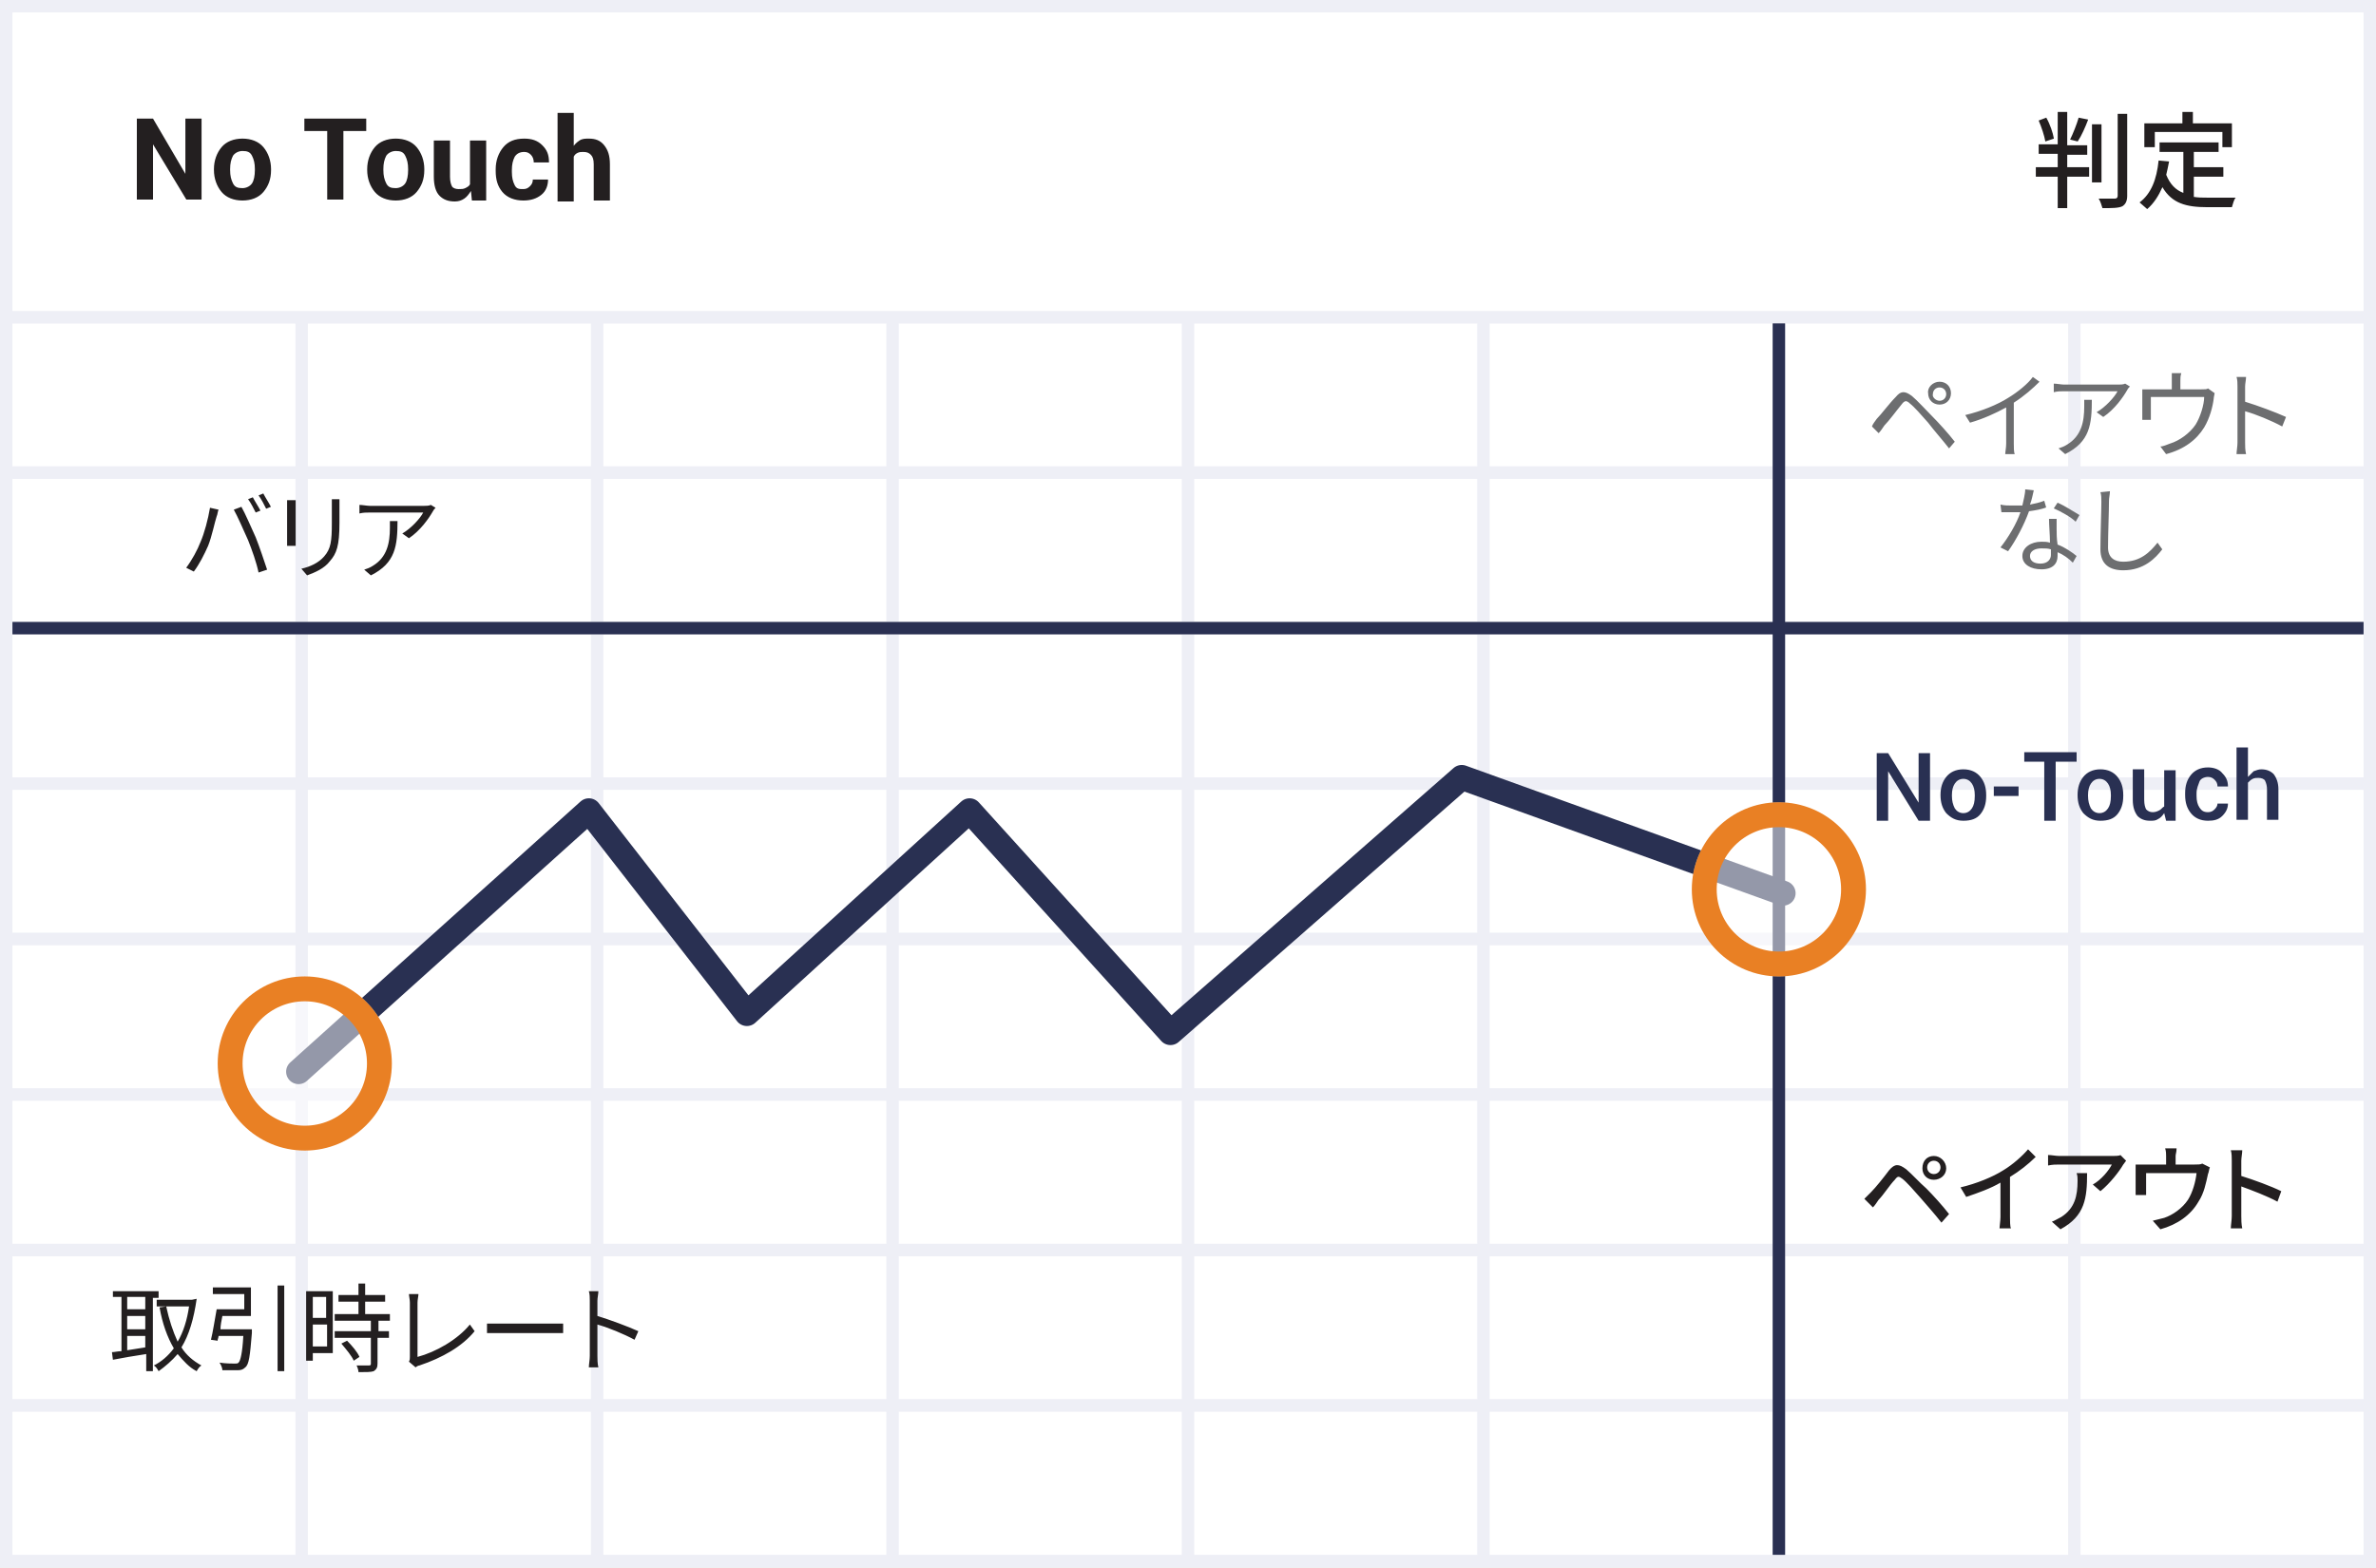
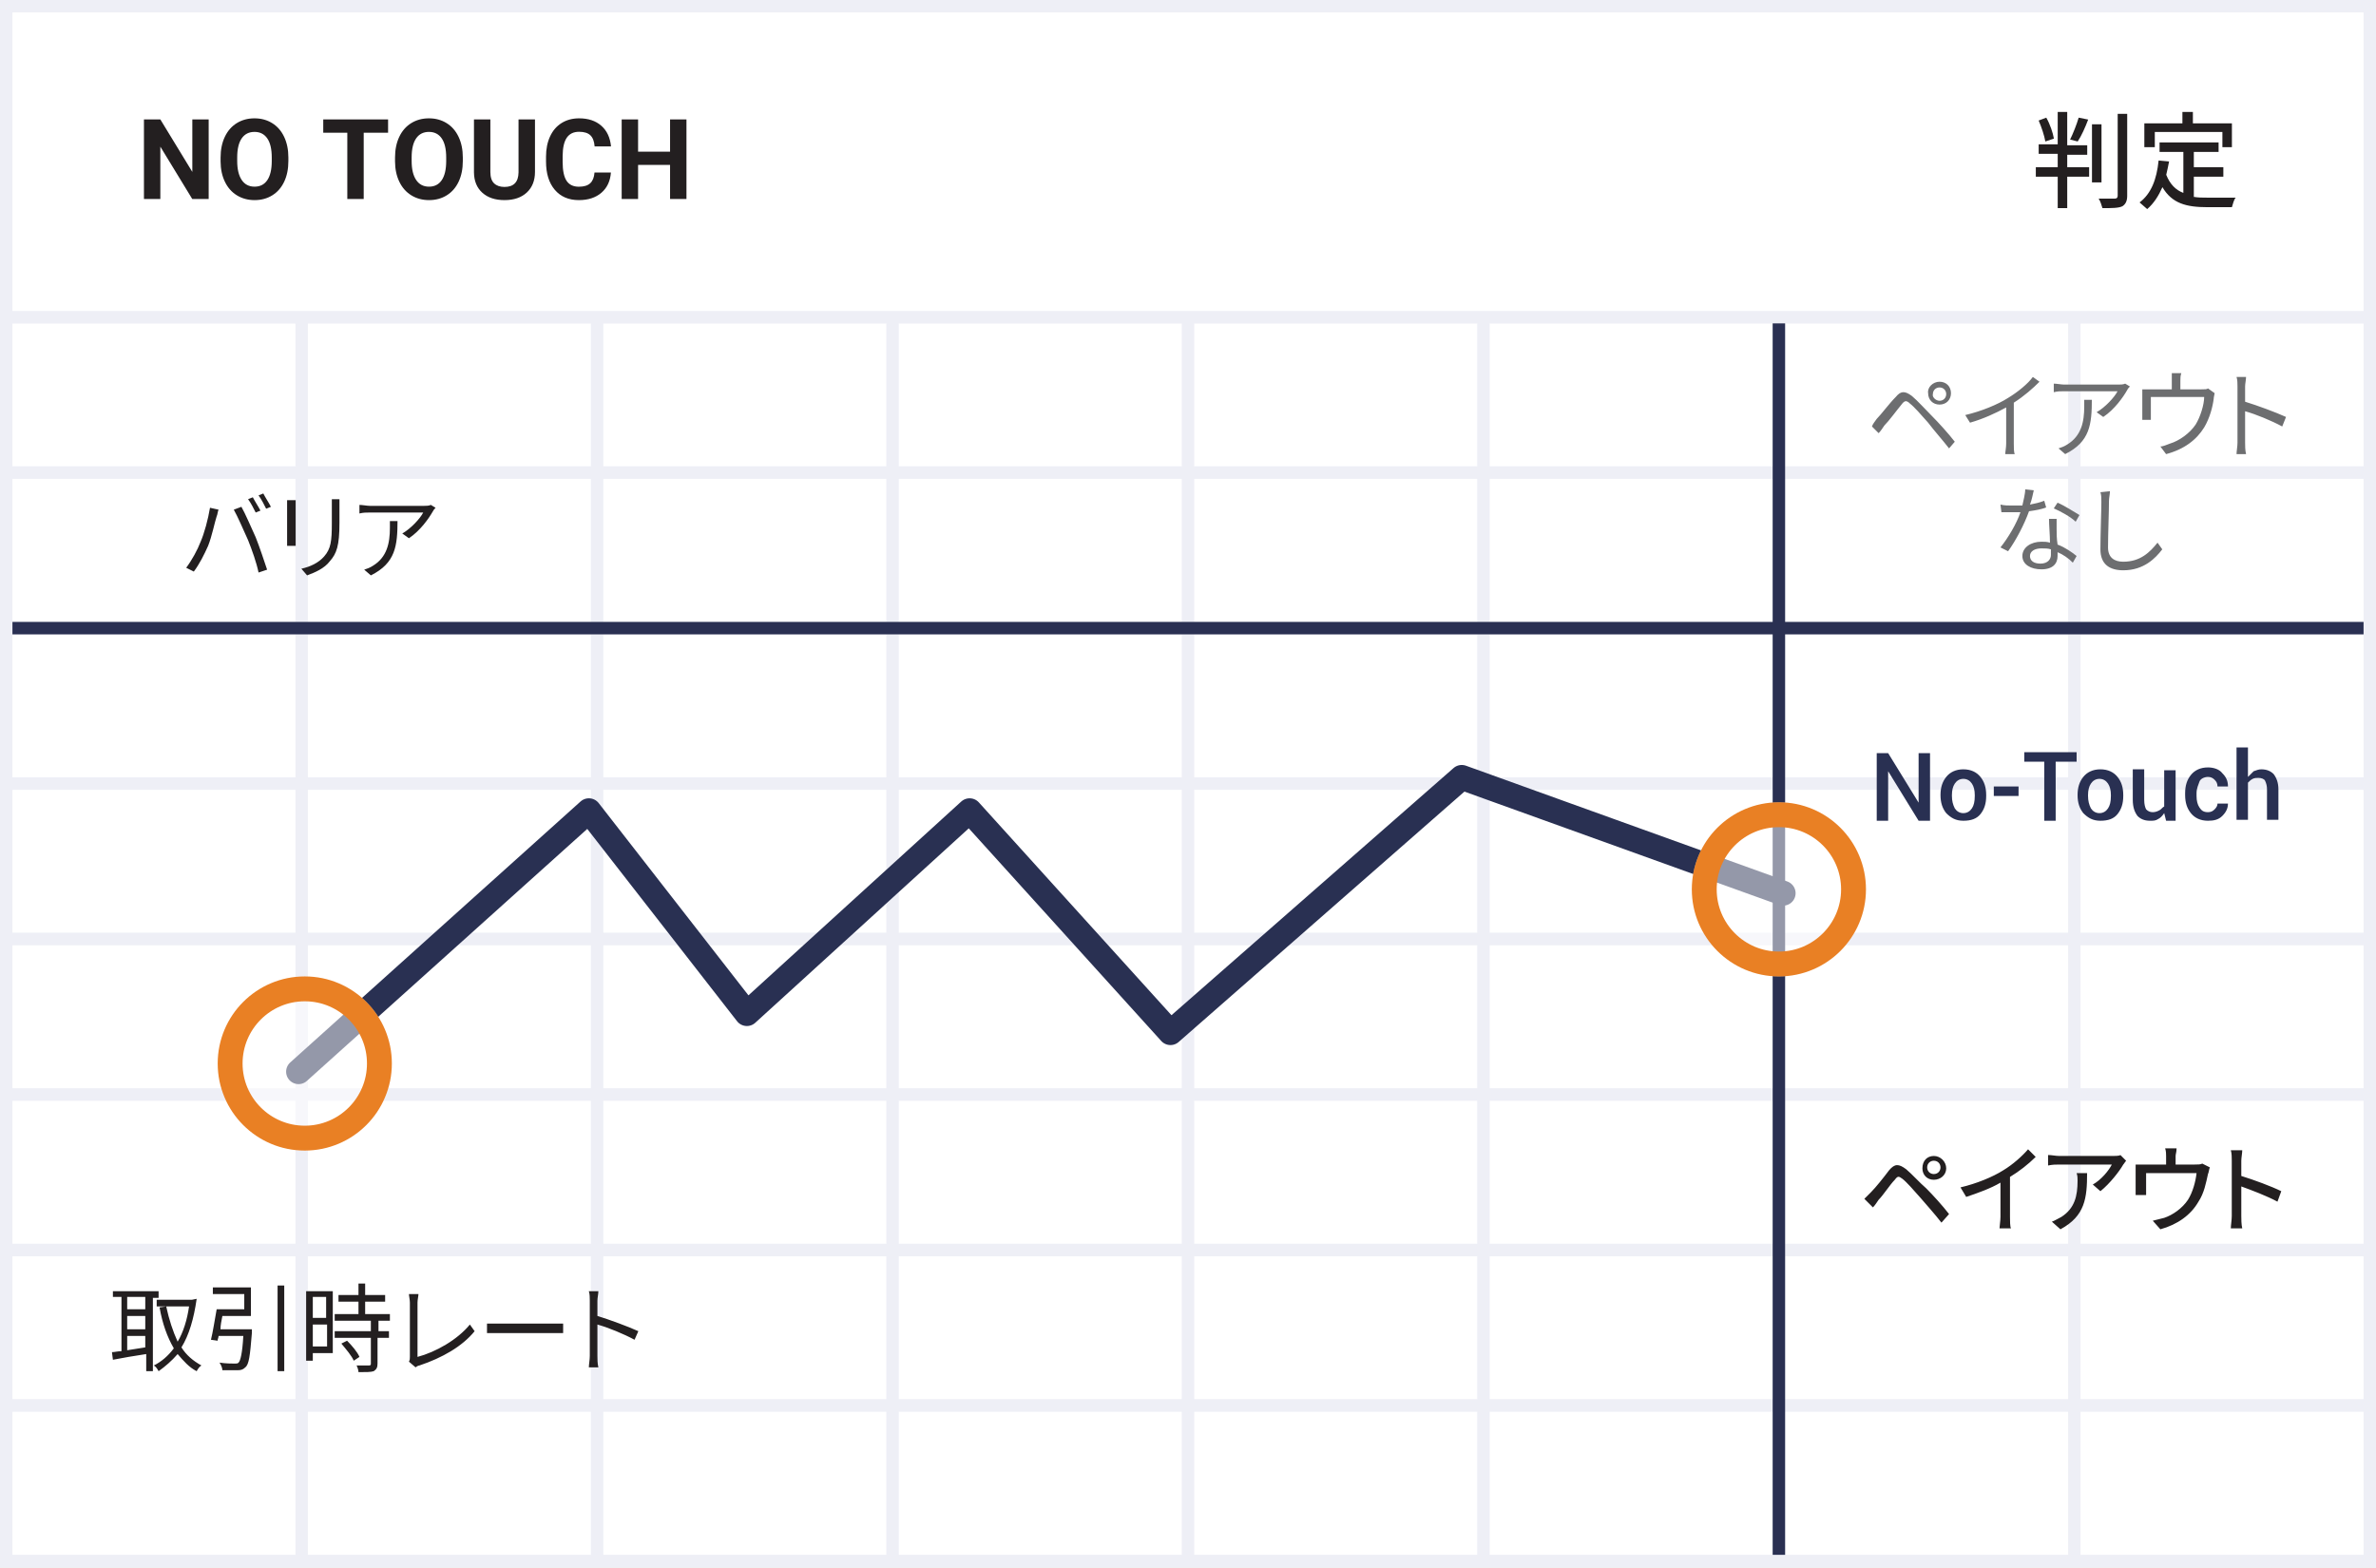
- <svg xmlns="http://www.w3.org/2000/svg" xmlns:xlink="http://www.w3.org/1999/xlink" width="382" height="252" viewBox="0 0 382 252">
+ <svg xmlns="http://www.w3.org/2000/svg" xmlns:xlink="http://www.w3.org/1999/xlink" width="382" height="252" viewBox="0 0 382 252" style="background:#fff">
  <defs>
    <circle id="a" cx="48" cy="170" r="14" />
    <circle id="b" cx="285" cy="142" r="14" />
  </defs>
  <g fill="none" fill-rule="evenodd">
    <g fill="#FFF" stroke="#EEEFF6" stroke-width="2">
      <path d="M1 51h47.5v25H1zM48.5 51H96v25H48.5zM96 51h47.5v25H96zM143.5 51H191v25h-47.5zM191 51h47.5v25H191zM238.5 51H286v25h-47.5zM286 51h47.5v25H286zM333.5 51H381v25h-47.5z" />
      <g>
        <path d="M1 76h47.5v25H1zM48.5 76H96v25H48.5zM96 76h47.5v25H96zM143.5 76H191v25h-47.5zM191 76h47.5v25H191zM238.5 76H286v25h-47.5zM286 76h47.5v25H286zM333.5 76H381v25h-47.5z" />
      </g>
      <g>
        <path d="M1 101h47.5v25H1zM48.5 101H96v25H48.5zM96 101h47.5v25H96zM143.5 101H191v25h-47.5zM191 101h47.5v25H191zM238.5 101H286v25h-47.5zM286 101h47.5v25H286zM333.5 101H381v25h-47.5z" />
      </g>
      <g>
        <path d="M1 126h47.5v25H1zM48.5 126H96v25H48.5zM96 126h47.5v25H96zM143.5 126H191v25h-47.5zM191 126h47.5v25H191zM238.5 126H286v25h-47.5zM286 126h47.5v25H286zM333.5 126H381v25h-47.5z" />
      </g>
      <g>
        <path d="M1 151h47.5v25H1zM48.5 151H96v25H48.5zM96 151h47.5v25H96zM143.5 151H191v25h-47.5zM191 151h47.5v25H191zM238.5 151H286v25h-47.5zM286 151h47.5v25H286zM333.5 151H381v25h-47.5z" />
      </g>
      <g>
        <path d="M1 176h47.5v25H1zM48.5 176H96v25H48.5zM96 176h47.5v25H96zM143.5 176H191v25h-47.5zM191 176h47.5v25H191zM238.5 176H286v25h-47.5zM286 176h47.5v25H286zM333.5 176H381v25h-47.5z" />
      </g>
      <g>
        <path d="M1 201h47.5v25H1zM48.5 201H96v25H48.5zM96 201h47.5v25H96zM143.5 201H191v25h-47.5zM191 201h47.5v25H191zM238.5 201H286v25h-47.5zM286 201h47.5v25H286zM333.5 201H381v25h-47.5z" />
      </g>
      <g>
        <path d="M1 226h47.5v25H1zM48.5 226H96v25H48.5zM96 226h47.5v25H96zM143.5 226H191v25h-47.5zM191 226h47.5v25H191zM238.5 226H286v25h-47.5zM286 226h47.5v25H286zM333.5 226H381v25h-47.5z" />
      </g>
    </g>
    <path stroke="#EEEFF6" stroke-width="2" fill="#FFF" d="M1 1h380v50H1z" />
-     <g fill="#231F20" fill-rule="nonzero">
-       <path d="M332.358 26.881h3.52v1.532h-3.52v5.053h-1.53v-5.053h-3.52V26.88h3.52v-2.143h-3.061v-1.532h3.06V18h1.53v5.36h3.215v1.53h-3.214v1.991zm-3.52-4.134c-.153-.919-.612-2.297-1.071-3.369l1.224-.46c.612 1.073 1.071 2.45 1.224 3.37l-1.377.459zm6.887-3.522c-.46 1.225-1.072 2.603-1.684 3.522l-1.224-.306c.46-.92 1.071-2.45 1.377-3.522l1.53.306zm2.142 10.106h-1.53v-9.34h1.53v9.34zM342 18.306v13.169c0 .919-.306 1.378-.765 1.684-.612.307-1.683.307-3.214.307-.153-.46-.306-1.072-.612-1.532h2.602c.306 0 .459-.153.459-.459V18.306h1.53zm10.56 13.322c.765.153 1.53.153 2.448.153h4.438c-.306.307-.459 1.072-.612 1.532h-3.979c-3.367 0-5.662-.613-7.192-3.216-.613 1.378-1.378 2.603-2.449 3.522-.306-.307-.918-.766-1.224-1.072 1.836-1.378 2.754-3.675 3.06-6.738l1.684.153c-.153.766-.306 1.532-.46 2.144.613 1.531 1.531 2.45 2.755 2.91V24.43h-3.826V22.9h9.489v1.531h-3.98v2.45h4.745v1.531h-4.744v3.216h-.153zm-6.275-7.962h-1.53v-3.828h6.121V18h1.684v1.838h6.274v3.828h-1.53v-2.45h-10.866v2.45h-.153zM32.56 32.087h-2.602l-5.356-8.88v8.88H22V19.072h2.602l5.203 8.881v-8.881h2.601v13.015h.154zm1.836-4.9c0-1.378.46-2.603 1.224-3.521.765-.92 1.99-1.379 3.367-1.379s2.602.46 3.367 1.379c.765.918 1.224 2.143 1.224 3.521v.154c0 1.53-.459 2.603-1.224 3.521-.765.92-1.99 1.379-3.367 1.379s-2.602-.46-3.367-1.378c-.765-.92-1.224-2.144-1.224-3.522v-.153zm2.602.154c0 .918.153 1.53.459 2.143.306.613.765.766 1.53.766.612 0 1.224-.306 1.53-.766.306-.459.46-1.225.46-2.143v-.154c0-.918-.154-1.53-.46-2.143-.306-.613-.765-.766-1.53-.766-.612 0-1.224.306-1.53.766-.306.612-.46 1.225-.46 2.143v.154zm21.884-6.279h-3.673v11.025h-2.602V21.063h-3.673v-1.99h9.948v1.99zm.153 6.125c0-1.378.459-2.603 1.224-3.521.765-.92 1.99-1.379 3.367-1.379s2.602.46 3.367 1.379c.765.918 1.224 2.143 1.224 3.521v.154c0 1.53-.46 2.603-1.224 3.521-.765.92-1.99 1.379-3.367 1.379s-2.602-.46-3.367-1.378c-.765-.92-1.224-2.144-1.224-3.522v-.153zm2.601.154c0 .918.153 1.53.46 2.143.306.613.765.766 1.53.766.612 0 1.224-.306 1.53-.766.306-.459.46-1.225.46-2.143v-.154c0-.918-.154-1.53-.46-2.143-.306-.613-.765-.766-1.53-.766-.612 0-1.224.306-1.53.766-.307.612-.46 1.225-.46 2.143v.154zm14.08 3.368c-.306.46-.612.92-1.071 1.225-.46.307-.919.46-1.53.46-1.072 0-1.837-.306-2.45-.919-.612-.612-.918-1.684-.918-3.063v-5.818h2.602v5.818c0 .766.153 1.226.306 1.532.153.306.612.46 1.071.46.46 0 .765 0 1.072-.154.306-.153.612-.306.765-.612v-7.044h2.601v9.647H75.87l-.153-1.532zm8.417-.306c.459 0 .765-.153 1.071-.46.306-.306.46-.612.46-1.071h2.448c0 .919-.306 1.837-1.072 2.45-.765.612-1.683.919-2.907.919-1.378 0-2.602-.46-3.367-1.378-.765-.92-1.071-1.991-1.071-3.37v-.305c0-1.379.459-2.604 1.224-3.522.765-.92 1.836-1.378 3.367-1.378 1.224 0 2.142.306 2.908 1.071.765.766 1.07 1.532 1.07 2.757h-2.448c0-.46-.153-.92-.459-1.225-.306-.307-.612-.46-1.071-.46-.765 0-1.224.307-1.53.766-.307.612-.46 1.225-.46 2.144v.306c0 .919.153 1.531.46 2.144.306.612.765.612 1.377.612zm7.958-6.737c.306-.46.612-.766 1.07-1.072.46-.306.92-.306 1.531-.306 1.072 0 1.837.306 2.449 1.071.612.766.918 1.685.918 3.063v5.819h-2.602v-5.82c0-.765-.153-1.224-.459-1.53-.306-.307-.612-.46-1.224-.46-.306 0-.612 0-.918.153-.306.154-.46.307-.612.613v7.197h-2.602v-14.24h2.602v5.512h-.153z" />
+     <g fill="#231F20">
+       <path d="M332.358 26.881h3.52v1.532h-3.52v5.053h-1.53v-5.053h-3.52V26.88h3.52v-2.143h-3.061v-1.532h3.06V18h1.53v5.36h3.215v1.53h-3.214v1.991zm-3.52-4.134c-.153-.919-.612-2.297-1.071-3.369l1.224-.46c.612 1.073 1.071 2.45 1.224 3.37l-1.377.459zm6.887-3.522c-.46 1.225-1.072 2.603-1.684 3.522l-1.224-.306c.46-.92 1.071-2.45 1.377-3.522l1.53.306zm2.142 10.106h-1.53v-9.34h1.53v9.34zM342 18.306v13.169c0 .919-.306 1.378-.765 1.684-.612.307-1.683.307-3.214.307-.153-.46-.306-1.072-.612-1.532h2.602c.306 0 .459-.153.459-.459V18.306h1.53zm10.56 13.322c.765.153 1.53.153 2.448.153h4.438c-.306.307-.459 1.072-.612 1.532h-3.979c-3.367 0-5.662-.613-7.192-3.216-.613 1.378-1.378 2.603-2.449 3.522-.306-.306-.918-.766-1.224-1.072 1.836-1.378 2.754-3.675 3.06-6.738l1.684.153c-.153.766-.306 1.532-.46 2.144.613 1.531 1.531 2.45 2.755 2.91V24.43h-3.826V22.9h9.489v1.531h-3.98v2.45h4.745v1.531h-4.744v3.216h-.153zm-6.275-7.962h-1.53v-3.828h6.121V18h1.684v1.838h6.274v3.828h-1.53v-2.45h-10.866v2.45h-.153z" fill-rule="nonzero" />
+       <path d="M33.549 32h-2.637l-5.133-8.42V32h-2.636V19.203h2.636l5.142 8.438v-8.438h2.628V32zm12.814-6.108c0 1.26-.222 2.364-.668 3.313-.445.95-1.082 1.682-1.911 2.197-.83.516-1.78.774-2.852.774-1.06 0-2.007-.255-2.84-.765-.831-.51-1.476-1.238-1.933-2.184-.457-.946-.688-2.035-.694-3.265v-.633c0-1.26.227-2.369.681-3.327.454-.958 1.096-1.693 1.925-2.206.829-.512 1.777-.769 2.843-.769s2.014.257 2.843.77c.83.512 1.471 1.247 1.925 2.205.454.958.681 2.064.681 3.318v.572zm-2.672-.58c0-1.342-.24-2.362-.72-3.06-.48-.696-1.166-1.045-2.057-1.045-.885 0-1.567.344-2.048 1.033-.48.688-.723 1.697-.73 3.028v.624c0 1.306.241 2.32.721 3.04.48.721 1.172 1.082 2.075 1.082.884 0 1.564-.347 2.039-1.042.474-.694.715-1.706.72-3.036v-.624zm18.704-3.973h-3.92V32h-2.637V21.339H51.97v-2.136h10.424v2.136zm12.014 4.553c0 1.26-.222 2.364-.668 3.313-.445.95-1.082 1.682-1.911 2.197-.83.516-1.78.774-2.852.774-1.061 0-2.007-.255-2.84-.765-.831-.51-1.476-1.238-1.933-2.184-.457-.946-.688-2.035-.694-3.265v-.633c0-1.26.227-2.369.68-3.327.455-.958 1.097-1.693 1.926-2.206.829-.512 1.777-.769 2.843-.769s2.014.257 2.843.77c.83.512 1.47 1.247 1.925 2.205.454.958.681 2.064.681 3.318v.572zm-2.672-.58c0-1.342-.24-2.362-.72-3.06-.48-.696-1.166-1.045-2.057-1.045-.885 0-1.567.344-2.048 1.033-.48.688-.724 1.697-.73 3.028v.624c0 1.306.24 2.32.721 3.04.48.721 1.172 1.082 2.075 1.082.884 0 1.564-.347 2.039-1.042.474-.694.714-1.706.72-3.036v-.624zm14.274-6.109v8.429c0 1.4-.438 2.508-1.314 3.322-.876.815-2.073 1.222-3.59 1.222-1.495 0-2.681-.396-3.56-1.187-.879-.79-1.327-1.878-1.345-3.26v-8.526h2.637v8.446c0 .838.2 1.45.602 1.833.401.384.956.576 1.665.576 1.483 0 2.236-.78 2.26-2.338v-8.517h2.645zm12.208 8.534c-.1 1.377-.608 2.461-1.525 3.252-.917.791-2.126 1.187-3.626 1.187-1.64 0-2.93-.552-3.871-1.657-.94-1.104-1.41-2.62-1.41-4.548v-.783c0-1.23.216-2.314.65-3.251.433-.938 1.053-1.657 1.858-2.158.806-.501 1.742-.752 2.809-.752 1.476 0 2.666.396 3.568 1.187.902.79 1.424 1.901 1.564 3.33H95.6c-.065-.825-.295-1.424-.69-1.796-.396-.373-.998-.559-1.806-.559-.88 0-1.537.315-1.974.945-.436.63-.66 1.607-.672 2.931v.967c0 1.383.21 2.394.628 3.032.42.64 1.08.958 1.982.958.815 0 1.423-.186 1.824-.558.401-.372.631-.947.69-1.727h2.637zM110.365 32h-2.636v-5.484h-5.142V32H99.95V19.203h2.637v5.186h5.142v-5.186h2.636V32z" />
    </g>
    <path fill="#2A3052" d="M285 52h2v198h-2z" />
    <path fill="#2A3052" d="M2 100h378v2H2z" />
    <g fill-rule="nonzero">
      <path d="M33.763 81.644l1.377.306c-.153.306-.153.766-.306 1.072-.306.919-.765 3.215-1.377 4.747-.612 1.378-1.378 2.91-2.296 4.134l-1.224-.612c.918-1.225 1.836-2.91 2.295-4.135.613-1.378 1.225-3.675 1.53-5.512zm3.826.306l1.224-.46c.612 1.072 1.53 3.216 2.296 4.9.612 1.532 1.377 3.829 1.836 5.207l-1.377.46c-.306-1.532-1.072-3.676-1.684-5.207-.765-1.684-1.683-3.828-2.295-4.9zm4.285.153l-.765.306c-.307-.612-.766-1.53-1.225-2.143l.765-.307c.306.613.919 1.532 1.225 2.144zm1.683-.612l-.765.306c-.306-.613-.765-1.531-1.224-2.144l.765-.306c.306.612.918 1.531 1.224 2.144zm3.979-1.072v7.35h-1.377v-7.35h1.377zm7.04-.153v3.828c0 3.675-.46 4.9-1.53 6.125-.919 1.225-2.45 1.837-3.674 2.297l-.918-1.072c1.378-.307 2.755-.919 3.673-1.99 1.071-1.226 1.224-2.45 1.224-5.36V80.266h1.225zm15.456 1.378a2.114 2.114 0 0 0-.459.612c-.612 1.072-1.99 3.063-3.826 4.288l-1.07-.766c1.376-.766 2.907-2.45 3.366-3.369h-8.57c-.612 0-1.071 0-1.684.153v-1.378c.46 0 1.225.153 1.684.153h8.723c.306 0 .765 0 1.071-.153l.765.46zm-6.121 1.99c0 4.135-.306 6.891-4.285 8.882l-1.071-.92c.459-.152.918-.305 1.377-.612 2.296-1.378 2.755-3.675 2.755-6.125v-1.072h1.224v-.153zM24.58 208.531v11.944h-1.07v-2.756c-1.99.306-3.827.612-5.357.918L18 217.412c.46 0 .918-.153 1.53-.153v-8.728h-1.377v-.918h7.346v1.071h-.918v-.153zm-1.07 0h-3.061v1.99h2.907v-1.99h.153zm0 3.063h-3.061v2.144h2.907v-2.144h.153zm-3.061 5.512c.918-.153 1.99-.306 2.907-.46v-1.837H20.45v2.297zm11.171-8.268c-.459 3.215-1.224 5.818-2.448 7.809.765 1.225 1.836 2.144 3.213 2.91-.306.152-.612.612-.765.918-1.224-.612-2.142-1.684-3.06-2.756-.919 1.072-1.99 1.99-3.061 2.756-.153-.306-.46-.766-.765-.919 1.224-.612 2.295-1.531 3.213-2.756-1.07-1.838-1.836-3.981-2.295-6.584l1.071-.154c.46 2.144 1.071 3.982 1.837 5.666.918-1.531 1.53-3.522 1.836-5.666h-5.203v-1.071h5.662l.765-.154zm8.876 5.053v.459c-.306 3.675-.459 5.053-1.07 5.513-.307.306-.613.459-1.225.459h-2.449c0-.306-.153-.766-.459-1.225 1.071.153 1.99.153 2.449.153.306 0 .459 0 .612-.153.306-.306.612-1.531.765-4.288H35.14c0 .307-.153.46-.153.766l-1.071-.153c.306-1.225.612-3.216.918-4.9h4.438v-2.45h-5.05V207h6.121v4.594h-4.59c-.154.765-.307 1.531-.307 2.144h5.05v.153zm5.204-7.197v13.781h-1.072v-13.781H45.7zm7.957 10.872h-3.366v1.225h-1.072v-11.178h4.285v9.953h.153zm-3.366-9.035v3.369h2.142v-3.369h-2.142zm2.295 7.963v-3.522h-2.295v3.522h2.295zm8.264-4.135v1.685h1.684v1.072h-1.837v4.134c0 .613-.153.919-.612 1.225-.46.153-1.224.153-2.449.153 0-.306-.153-.765-.306-1.072h1.99c.306 0 .306-.153.306-.306v-4.134H53.81v-1.072h5.815v-1.685H53.81v-1.072h3.825v-1.99h-3.213v-1.072h3.213v-1.838h1.072v1.838h3.213v1.072h-3.213v1.99h3.979v1.072H60.85zm-5.05 3.216c.765.766 1.683 1.838 1.99 2.603l-.919.613c-.306-.766-1.224-1.838-1.99-2.757l.919-.459zm9.947 3.369c.153-.306.153-.46.153-.766v-8.728c0-.46-.153-1.072-.153-1.378h1.53c0 .306-.152.919-.152 1.378v8.728c2.907-.766 6.427-2.756 8.417-5.206l.765 1.072c-1.99 2.45-5.203 4.287-8.876 5.512-.153 0-.46.153-.612.306l-1.072-.918zm12.55-6.125h12.242v1.531H78.296v-1.531zm23.72 2.603c-1.683-.919-4.285-1.99-5.968-2.45v5.053c0 .46 0 1.225.153 1.838h-1.53c0-.46.152-1.226.152-1.838v-8.881c0-.46 0-1.072-.153-1.531h1.53c0 .459-.152 1.071-.152 1.53v2.45c1.99.613 4.897 1.685 6.58 2.45l-.612 1.379z" fill="#231F20" />
      <path d="M301.73 67.35c.765-.766 1.989-2.45 3.06-3.522.765-.919 1.378-1.072 2.602-.153.918.766 2.142 2.144 3.214 3.216 1.07 1.071 2.601 2.756 3.673 4.134l-.919 1.072c-1.07-1.378-2.448-2.91-3.366-4.134-1.072-1.226-2.296-2.604-2.908-3.063-.612-.613-.918-.46-1.377.153-.766.919-1.99 2.603-2.755 3.369-.306.46-.612.919-.918 1.225l-1.072-1.072c.153-.46.46-.766.766-1.225zm10.1-5.972c1.071 0 1.836.766 1.836 1.838 0 1.071-.765 1.837-1.836 1.837-1.071 0-1.836-.766-1.836-1.837-.154-.92.765-1.838 1.836-1.838zm0 3.063c.612 0 1.071-.46 1.071-1.072 0-.613-.459-1.072-1.071-1.072-.612 0-1.071.46-1.071 1.072-.153.46.459 1.072 1.071 1.072zm16.069-3.063c-1.071 1.072-2.449 2.297-4.132 3.369v6.584c0 .613 0 1.378.153 1.685h-1.53c0-.307.153-1.072.153-1.685v-5.819c-1.684.92-3.673 1.838-5.816 2.45l-.765-1.224c2.602-.613 5.203-1.685 6.887-2.757 1.53-.918 3.213-2.297 3.979-3.368l1.07.765zm14.538.766c-.153.153-.306.306-.459.612-.612 1.072-1.99 3.063-3.826 4.288l-1.071-.766c1.377-.766 2.908-2.45 3.367-3.369h-8.57c-.612 0-1.072 0-1.684.153v-1.378c.46 0 1.225.153 1.684.153h8.723c.306 0 .765 0 1.071-.153l.765.46zm-6.121 1.99c0 4.135-.306 6.891-4.285 8.882l-1.071-.92c.459-.152.918-.305 1.377-.612 2.295-1.378 2.754-3.675 2.754-6.125v-1.072h1.225v-.153zm19.741-.918c0 .153-.153.612-.153.918-.153 1.225-.612 3.063-1.53 4.594-1.224 1.99-3.214 3.522-6.121 4.288l-.919-1.225c.46 0 1.072-.307 1.53-.46 1.531-.46 3.215-1.684 4.133-3.062.765-1.225 1.377-3.216 1.377-4.44h-8.57v3.674h-1.377v-4.9h4.744V60h1.53c-.153.46-.153.766-.153 1.225v1.378h3.367c.612 0 .918 0 1.071-.153l1.071.766zm10.866 5.359c-1.683-.919-4.285-1.99-5.968-2.45v5.053c0 .46 0 1.225.153 1.838h-1.53c0-.46.152-1.225.152-1.838v-9.034c0-.46 0-1.072-.153-1.532h1.53c0 .46-.152 1.072-.152 1.532v2.45c1.99.612 4.897 1.684 6.58 2.45l-.612 1.531zM328.97 81.591c-.765.306-1.683.459-2.755.612-.765 2.144-2.142 4.747-3.366 6.431l-1.225-.612c1.225-1.531 2.602-3.828 3.214-5.666h-3.06l-.154-1.225c.612.153 1.225.153 1.837.153h1.683c.153-.765.46-1.837.46-2.603l1.377.153c-.153.613-.307 1.532-.613 2.297.766-.153 1.53-.306 2.296-.612l.306 1.072zm1.683 1.837v1.684c0 .613 0 1.532.153 2.45 1.225.46 2.296 1.226 3.061 1.838l-.612 1.072a7.652 7.652 0 0 0-2.449-1.684v.612c0 1.225-.765 2.144-2.601 2.144-1.684 0-3.06-.766-3.06-2.144 0-1.378 1.376-2.297 3.06-2.297.459 0 .918 0 1.377.153 0-1.225-.153-2.756-.153-3.828h1.224zm-.918 4.9c-.459-.153-.918-.153-1.53-.153-1.071 0-1.837.46-1.837 1.225 0 .766.613 1.225 1.684 1.225 1.224 0 1.683-.766 1.683-1.378v-.919zm3.98-4.44c-.766-.766-2.45-1.685-3.52-2.144l.611-.919c1.072.46 2.755 1.531 3.52 1.99l-.612 1.073zm5.508-4.9c0 .459-.153 1.071-.153 1.53 0 1.685-.153 5.36-.153 7.504 0 1.684 1.072 2.297 2.449 2.297 2.755 0 4.285-1.531 5.51-3.063l.764 1.072c-1.07 1.378-2.907 3.369-6.274 3.369-2.143 0-3.673-.919-3.673-3.369 0-2.297.153-6.125.153-7.656 0-.613 0-1.072-.153-1.531l1.53-.154z" fill="#6D6E70" />
      <path d="M310.3 131.969h-1.837l-4.897-7.963v7.963h-1.836v-10.872h1.836l4.897 7.962v-7.962h1.837v10.872zm1.683-4.135c0-1.225.306-2.143.918-2.909.612-.766 1.53-1.225 2.755-1.225 1.224 0 2.142.46 2.755 1.225.612.766.918 1.684.918 2.91v.153c0 1.225-.306 2.143-.918 2.909-.613.766-1.53 1.072-2.755 1.072-1.224 0-1.99-.46-2.755-1.225-.612-.766-.918-1.685-.918-2.91zm1.836.153c0 .766.153 1.379.46 1.991.306.46.765.766 1.377.766s1.071-.306 1.377-.766c.306-.46.46-1.072.46-1.99v-.154c0-.765-.154-1.378-.46-1.837-.306-.46-.765-.766-1.377-.766s-1.071.306-1.377.766c-.307.46-.46 1.072-.46 1.837v.153zm10.713 0h-3.979v-1.53h3.979v1.53zm9.182-5.512H330.5v9.494h-1.836v-9.494h-3.214v-1.531h8.417v1.531h-.153zm.306 5.36c0-1.226.306-2.144.918-2.91.613-.766 1.53-1.225 2.755-1.225 1.224 0 2.143.46 2.755 1.225.612.766.918 1.684.918 2.91v.153c0 1.225-.306 2.143-.918 2.909-.612.766-1.53 1.072-2.755 1.072-1.224 0-1.99-.46-2.755-1.225-.612-.766-.918-1.685-.918-2.91zm1.684.153c0 .765.153 1.378.459 1.99.306.46.765.766 1.377.766s1.071-.306 1.377-.766c.306-.46.46-1.072.46-1.99v-.154c0-.765-.154-1.378-.46-1.837-.306-.46-.765-.766-1.377-.766s-1.071.306-1.377.766c-.306.46-.46 1.072-.46 1.837v.153zm12.243 2.756c-.307.46-.613.765-.919.918-.459.307-.765.307-1.377.307-.918 0-1.53-.306-1.99-.766-.459-.612-.765-1.378-.765-2.603v-4.9h1.837v4.9c0 .766.153 1.225.306 1.531.306.306.612.46 1.071.46.46 0 .765-.154 1.071-.307.306-.153.46-.459.766-.612v-5.819h1.836v8.116h-1.53l-.306-1.225zm7.04-.153c.458 0 .764-.154 1.07-.46.307-.306.46-.612.46-.919h1.683c0 .766-.306 1.379-.918 1.991-.612.613-1.378.766-2.296.766-1.224 0-2.142-.46-2.754-1.225-.613-.766-.919-1.685-.919-2.91v-.306c0-1.225.306-2.144.919-2.91.612-.765 1.53-1.224 2.754-1.224.918 0 1.837.306 2.296.918.612.613.918 1.225.918 2.144h-1.683c0-.46-.153-.765-.46-1.072-.306-.306-.612-.459-1.07-.459-.613 0-1.225.306-1.378.766-.153.459-.46 1.071-.46 1.837v.46c0 .765.154 1.378.46 1.837.306.46.612.766 1.377.766zm6.427-5.666l.918-.919c.46-.153.765-.306 1.224-.306.918 0 1.53.306 1.99.766.459.612.765 1.378.765 2.45v4.9h-1.837v-4.9a3.06 3.06 0 0 0-.306-1.379c-.153-.306-.612-.459-1.07-.459-.307 0-.613 0-.92.153-.305.153-.458.306-.764.613v5.972h-1.837v-11.638h1.837v4.747z" fill="#293052" />
      <path d="M300.811 191.688c.766-.766 1.99-2.297 2.908-3.522.918-1.072 1.53-1.072 2.755-.154.918.766 2.142 2.144 3.213 3.063 1.072 1.072 2.602 2.756 3.673 4.134l-1.224 1.379c-1.071-1.379-2.449-2.91-3.367-3.982-1.071-1.225-2.295-2.603-2.907-3.062-.613-.46-.766-.46-1.225.153-.765.766-1.836 2.45-2.601 3.215-.306.46-.613.92-.919 1.225l-1.377-1.378 1.071-1.071zm10.1-5.82c1.072 0 1.99.92 1.99 1.991 0 1.072-.918 1.838-1.99 1.838-1.07 0-1.836-.766-1.836-1.838 0-1.225.765-1.99 1.837-1.99zm0 2.91c.613 0 1.072-.46 1.072-1.072 0-.612-.46-1.072-1.071-1.072-.612 0-1.072.46-1.072 1.072 0 .613.46 1.072 1.072 1.072zm12.244 6.89c0 .613 0 1.532.153 1.838h-1.837c0-.306.153-1.225.153-1.837v-5.513c-1.53.919-3.673 1.685-5.509 2.297l-.918-1.531c2.601-.613 5.203-1.684 6.886-2.756 1.53-.92 3.061-2.297 3.98-3.37l1.224 1.226a22.727 22.727 0 0 1-4.132 3.216v6.43zm18.67-9.034c-.153.154-.306.46-.459.613-.612 1.072-2.143 3.062-3.673 4.287l-1.224-1.071c1.377-.766 2.601-2.297 3.06-3.216h-8.416c-.613 0-1.072 0-1.837.153v-1.684c.612 0 1.224.153 1.837.153h8.57c.306 0 1.07 0 1.224-.153l.918.918zm-6.274 1.991c0 3.981-.306 6.89-4.285 9.034l-1.378-1.225c.46-.153.918-.459 1.53-.765 2.143-1.378 2.602-3.369 2.602-5.819 0-.46 0-.766-.153-1.225h1.684zm19.741-.919c-.153.307-.153.766-.306 1.072-.306 1.378-.612 3.063-1.53 4.44-1.224 2.145-3.367 3.676-6.122 4.441l-1.224-1.378 1.837-.46c1.377-.458 2.907-1.53 3.825-2.909.766-1.225 1.225-2.909 1.378-4.287h-8.111v3.522h-1.684v-4.9h4.898v-1.378c0-.307 0-.766-.153-1.225h1.836c0 .612-.153.918-.153 1.225v1.378h3.06c.613 0 .919 0 1.225-.153l1.224.612zm10.866 5.513c-1.684-.919-4.132-1.838-5.815-2.45v4.747c0 .459 0 1.378.153 1.99h-1.837c0-.46.153-1.378.153-1.99v-8.882c0-.459 0-1.225-.153-1.684h1.837c0 .46-.153 1.225-.153 1.684v2.45c1.989.613 4.897 1.685 6.427 2.45l-.612 1.685z" fill="#231F20" />
    </g>
    <path stroke="#293052" stroke-width="4" stroke-linecap="round" stroke-linejoin="round" d="M48 172.316l46.676-41.957 25.404 32.616 35.81-32.616 32.291 35.678L235.011 125l51.676 18.619" />
    <g transform="translate(1 1)">
      <use fill-opacity=".5" fill="#FFF" xlink:href="#a" />
      <circle stroke="#E98024" stroke-width="4" cx="48" cy="170" r="12" />
    </g>
    <g transform="translate(1 1)">
      <use fill-opacity=".5" fill="#FFF" xlink:href="#b" />
      <circle stroke="#E98024" stroke-width="4" cx="285" cy="142" r="12" />
    </g>
  </g>
</svg>
